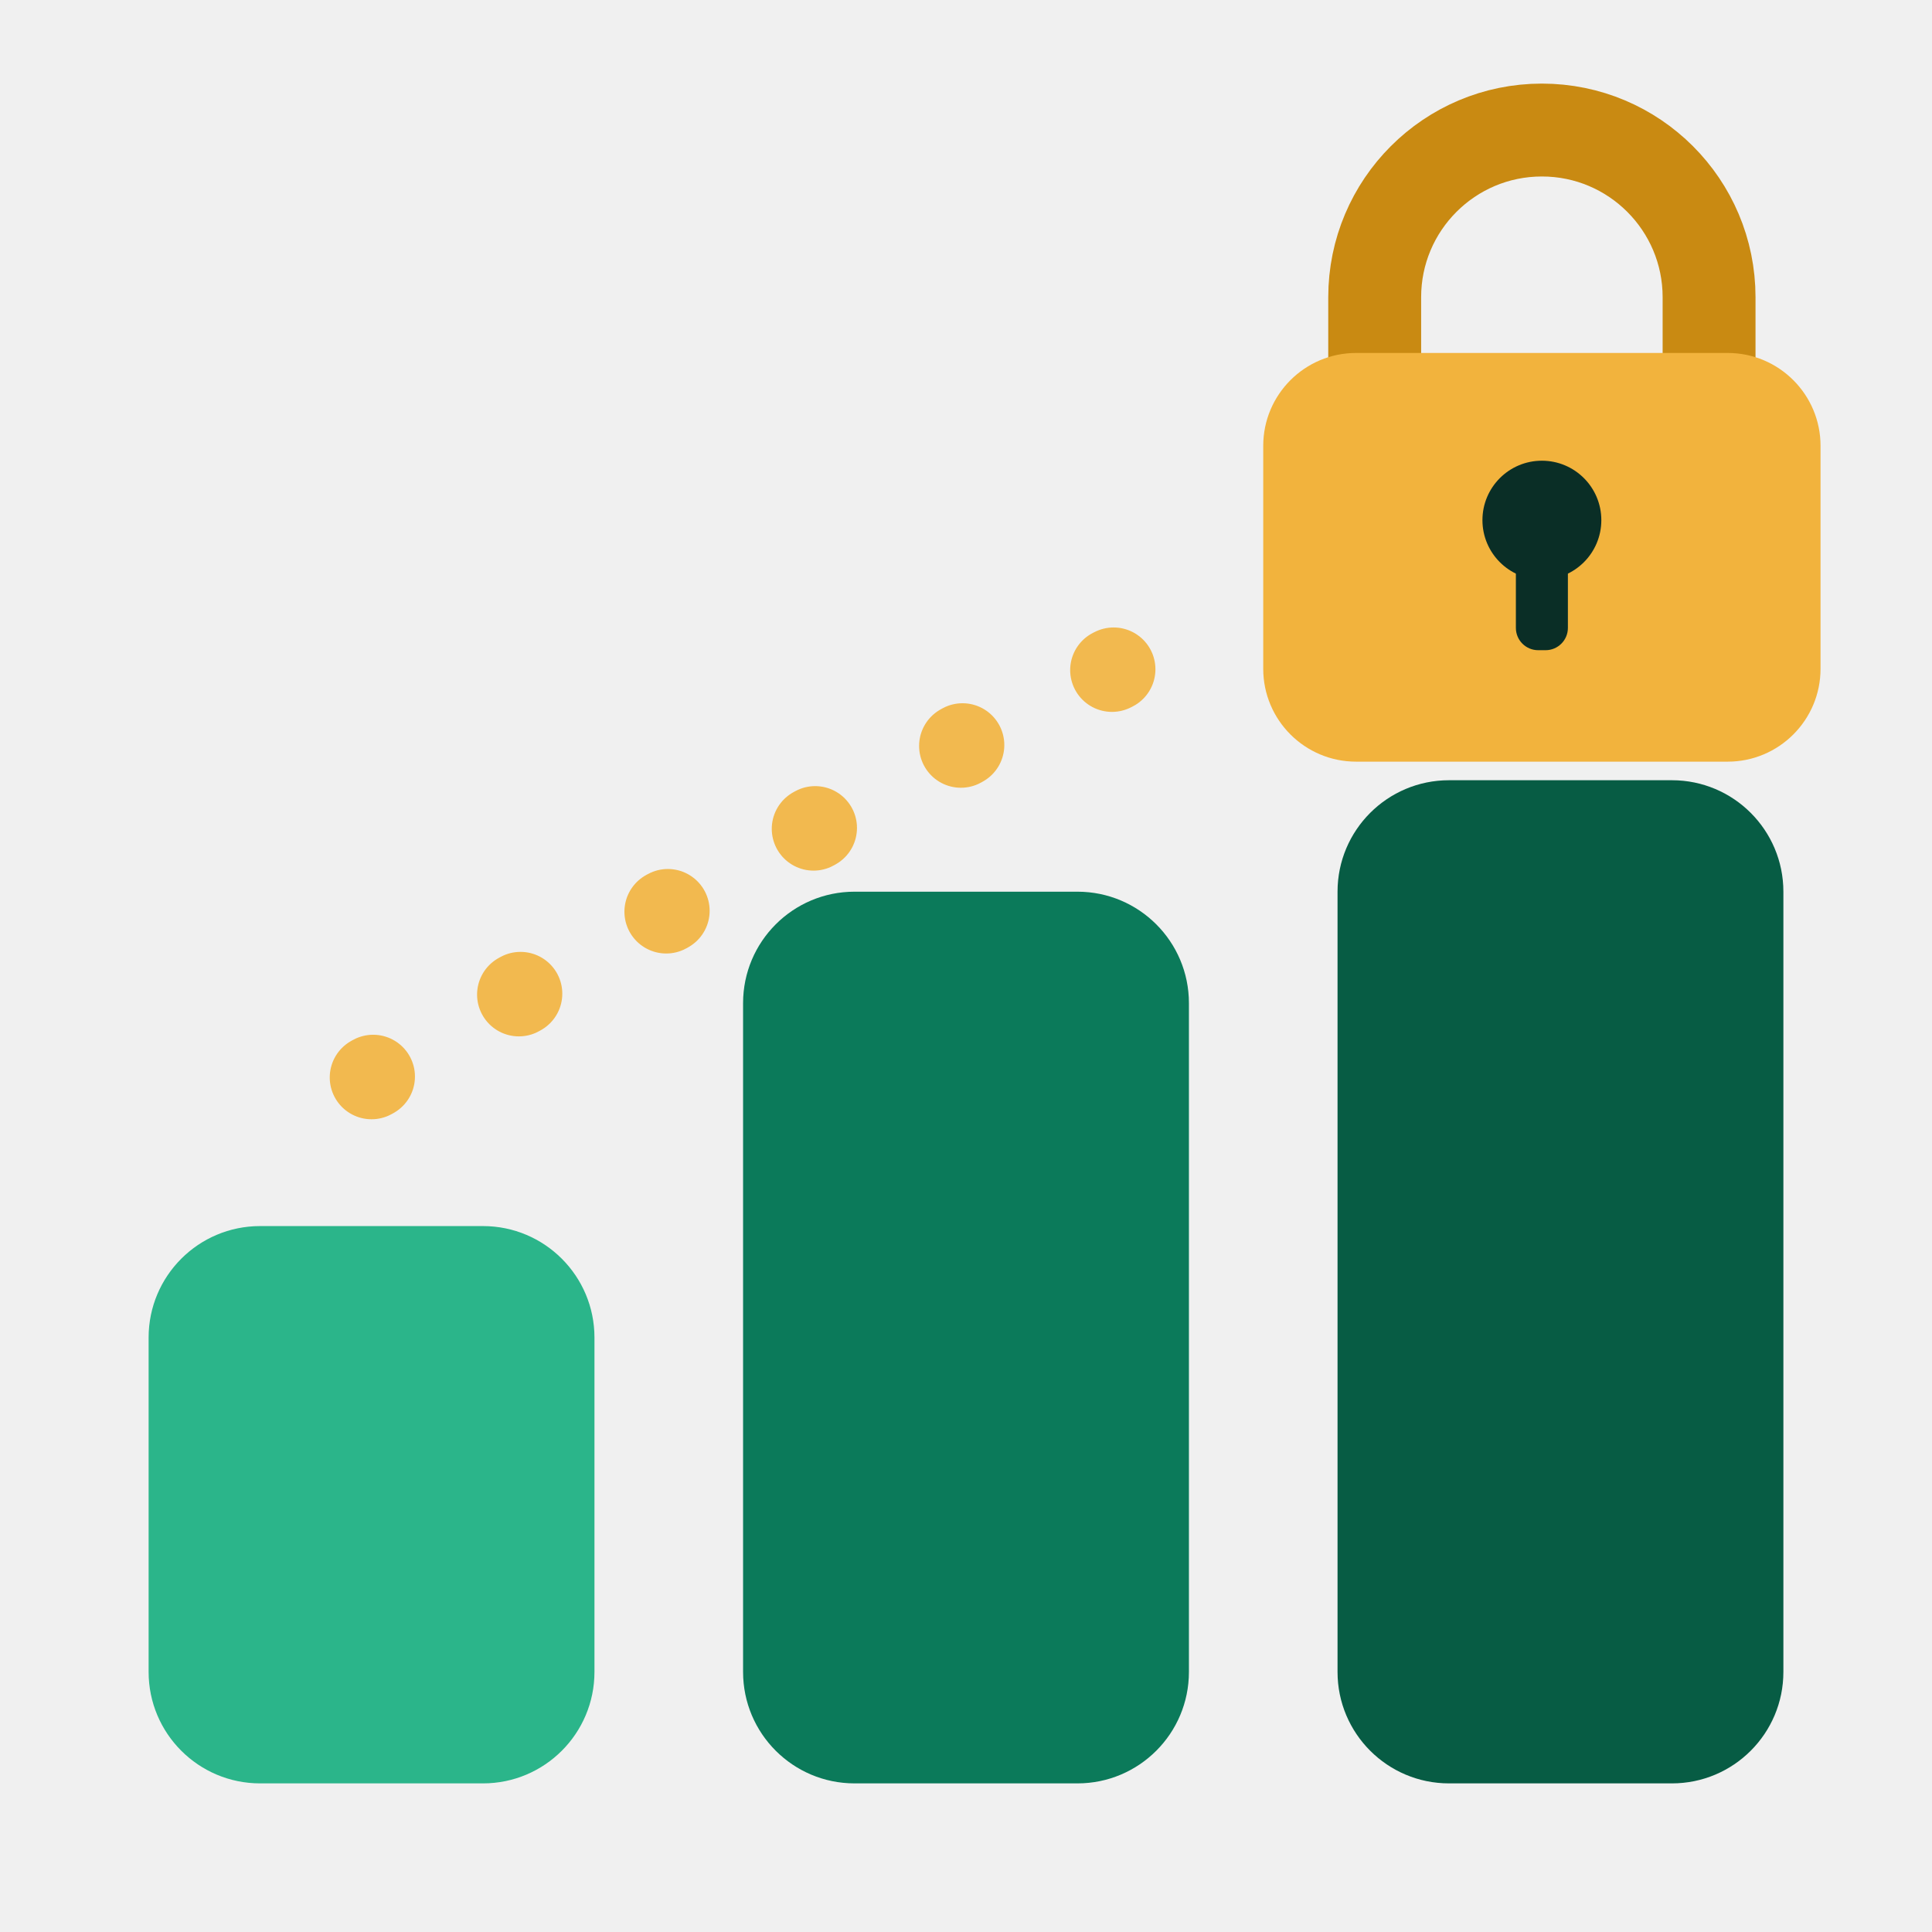
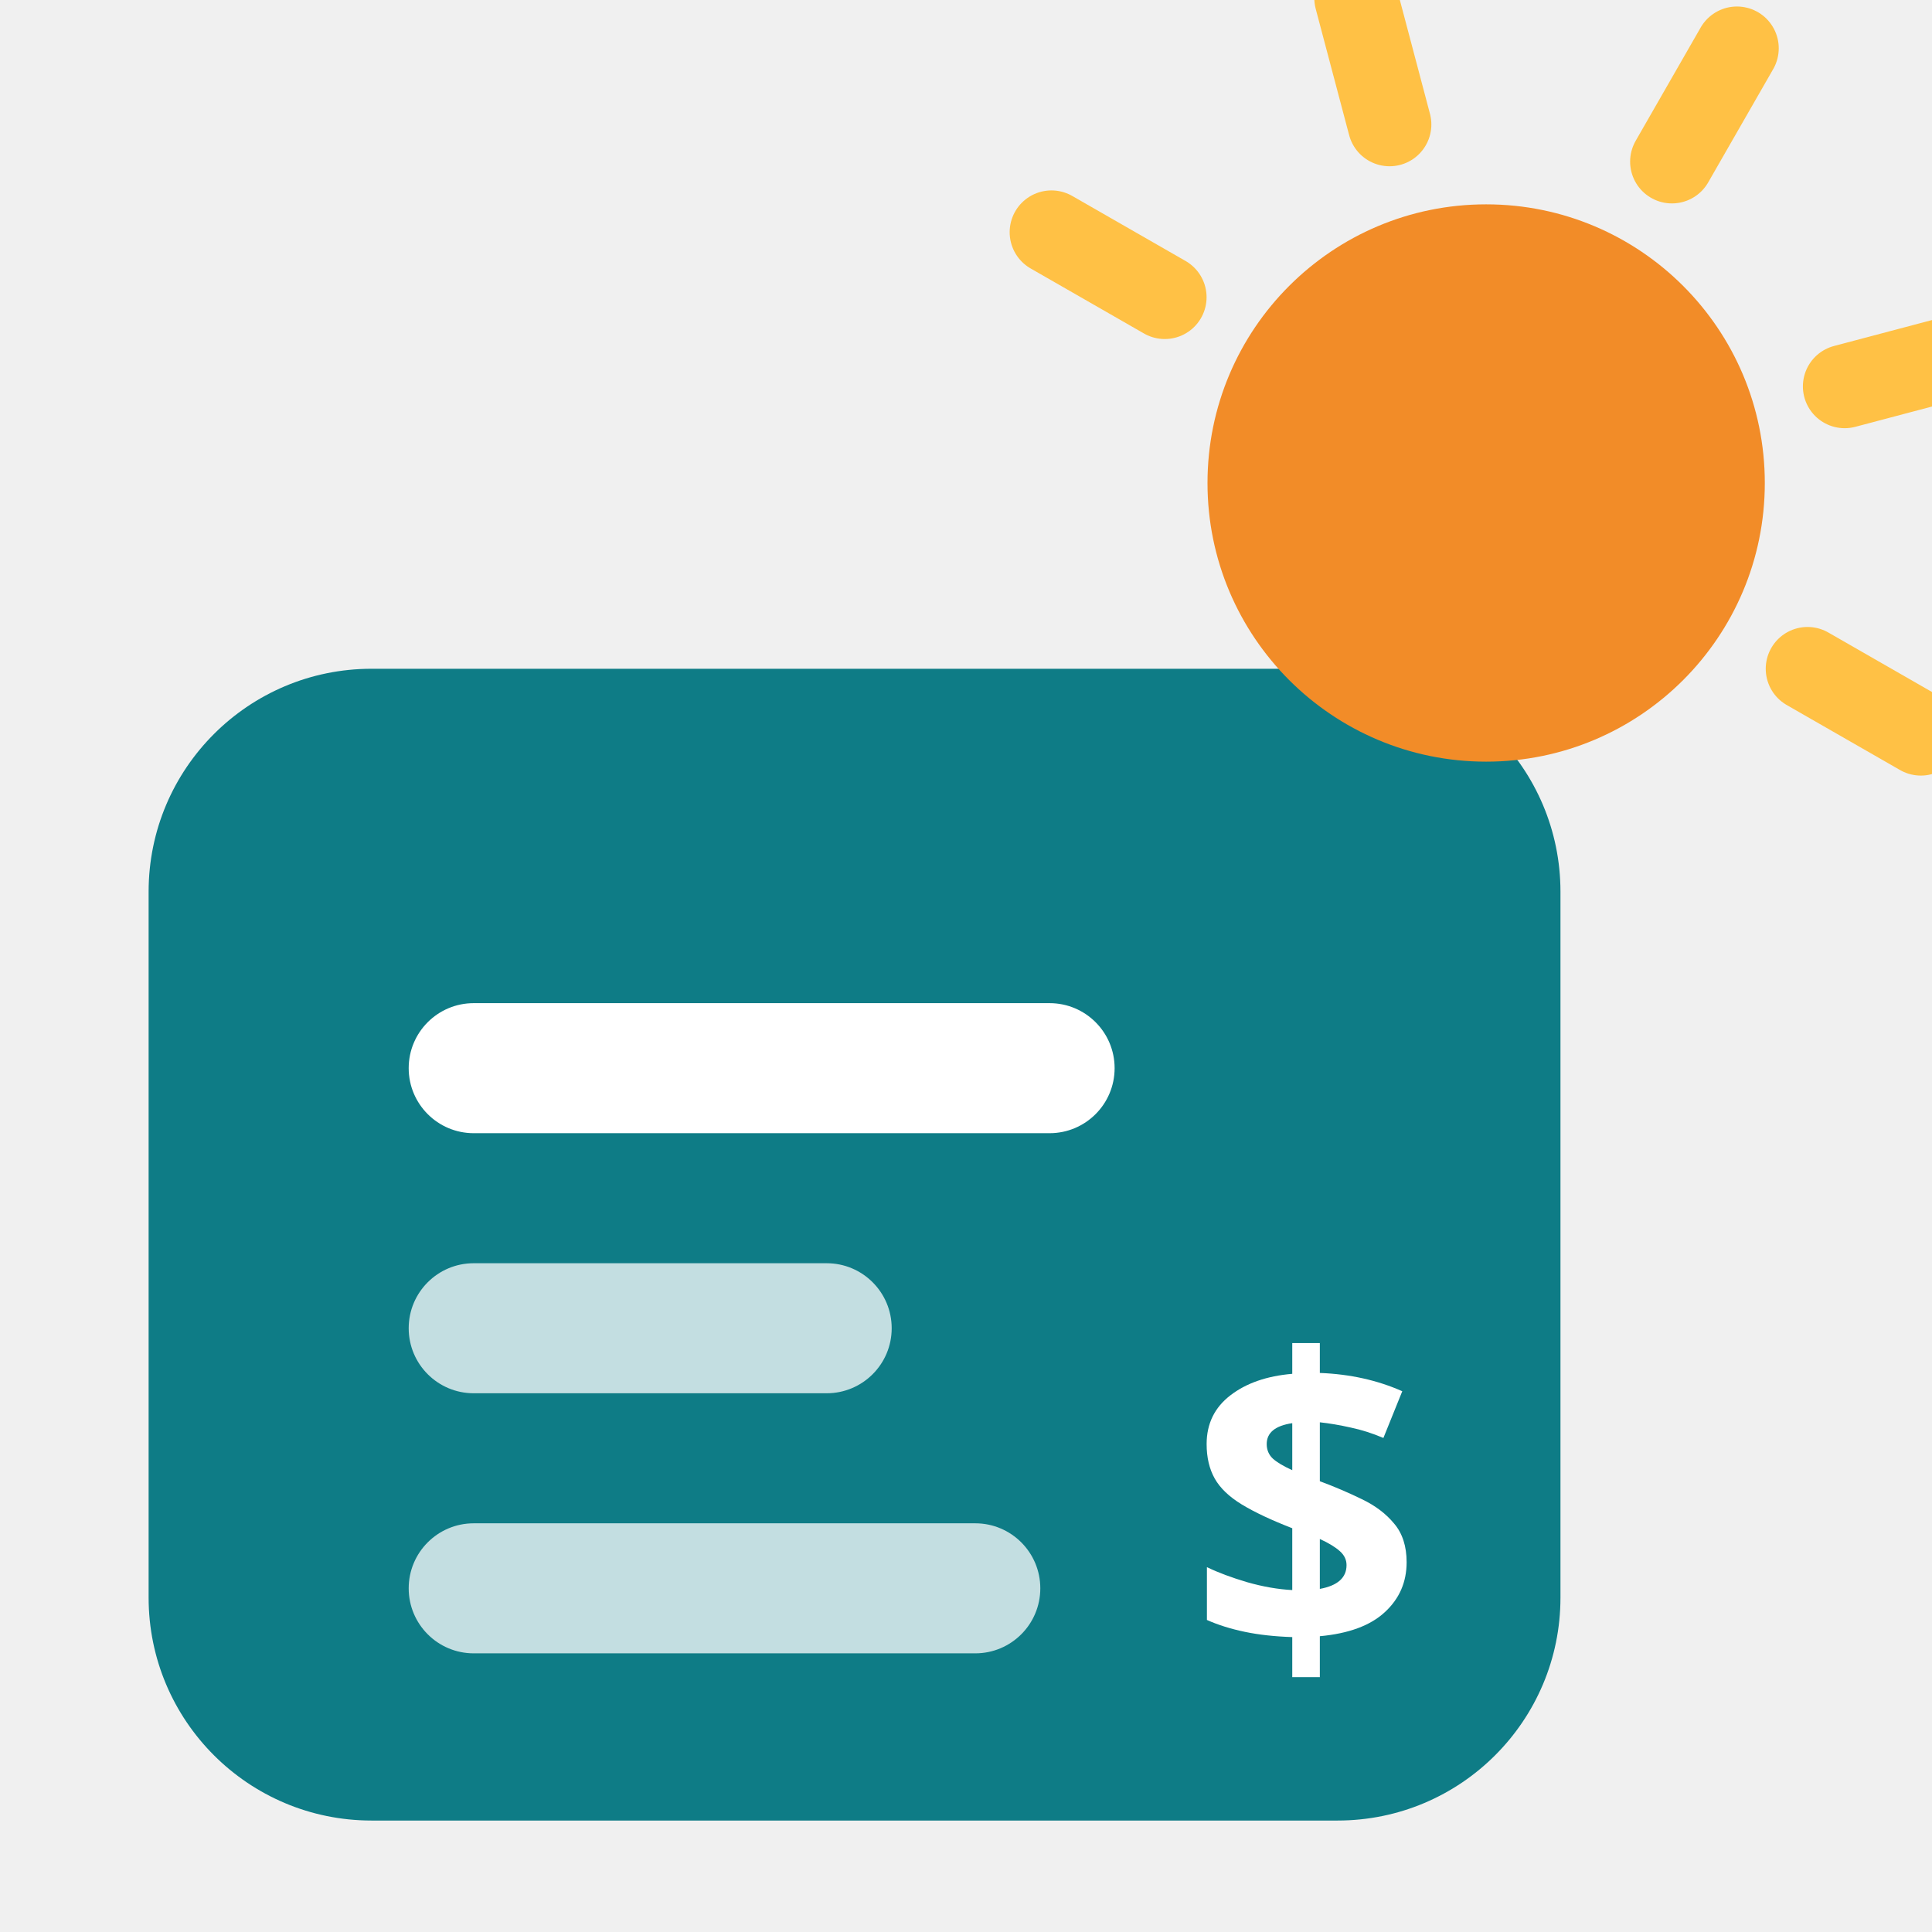
<svg xmlns="http://www.w3.org/2000/svg" viewBox="-2 -2 104 104">
  <g transform="translate(0,0) scale(1.0)">
-     <rect x="6" y="64" width="24" height="30" rx="6" fill="#2BB58A" />
-     <rect x="38" y="46" width="24" height="48" rx="6" fill="#0B7A5A" />
-     <rect x="70" y="40" width="24" height="54" rx="6" fill="#075C44" />
-     <path d="M72 19 v-5 a9 9 0 0 1 18 0 v5" fill="none" stroke="#C98A12" stroke-width="5" stroke-linecap="round" />
-     <rect x="66" y="17" width="30" height="22" rx="5" fill="#F2B33D" />
-     <circle cx="81" cy="26" r="3.2" fill="#0A2E26" />
-     <rect x="79.6" y="27" width="2.8" height="6" rx="1.2" fill="#0A2E26" />
-     <path d="M18 56 L50 38 L62 32" fill="none" stroke="#F2B33D" stroke-width="4.5" stroke-linecap="round" stroke-dasharray="0.1 9" opacity="0.9" />
+     <line x1="60.7" y1="14.0" x2="54.6" y2="10.5" stroke="#FFC145" stroke-width="4.5" stroke-linecap="round" />
+     <line x1="72.8" y1="4.7" x2="71.0" y2="-2.1" stroke="#FFC145" stroke-width="4.5" stroke-linecap="round" />
+     <line x1="88.0" y1="6.7" x2="91.5" y2="0.6" stroke="#FFC145" stroke-width="4.5" stroke-linecap="round" />
+     <line x1="97.3" y1="18.8" x2="104.1" y2="17.0" stroke="#FFC145" stroke-width="4.5" stroke-linecap="round" />
+     <line x1="95.3" y1="34.0" x2="101.4" y2="37.5" stroke="#FFC145" stroke-width="4.5" stroke-linecap="round" />
+     <rect x="6" y="34" width="76" height="62" rx="12" fill="#0E7C86" />
+     <rect x="20" y="52" width="38" height="7" rx="3.5" fill="#FFFFFF" />
+     <rect x="20" y="66" width="26" height="7" rx="3.5" fill="#FFFFFF" opacity="0.75" />
+     <rect x="20" y="80" width="34" height="7" rx="3.5" fill="#FFFFFF" opacity="0.75" />
+     <text x="62" y="87" font-family="Poppins" font-weight="700" font-size="22" fill="#FFFFFF">$</text>
+     <circle cx="78" cy="24" r="15" fill="#F28C28" />
  </g>
</svg>
